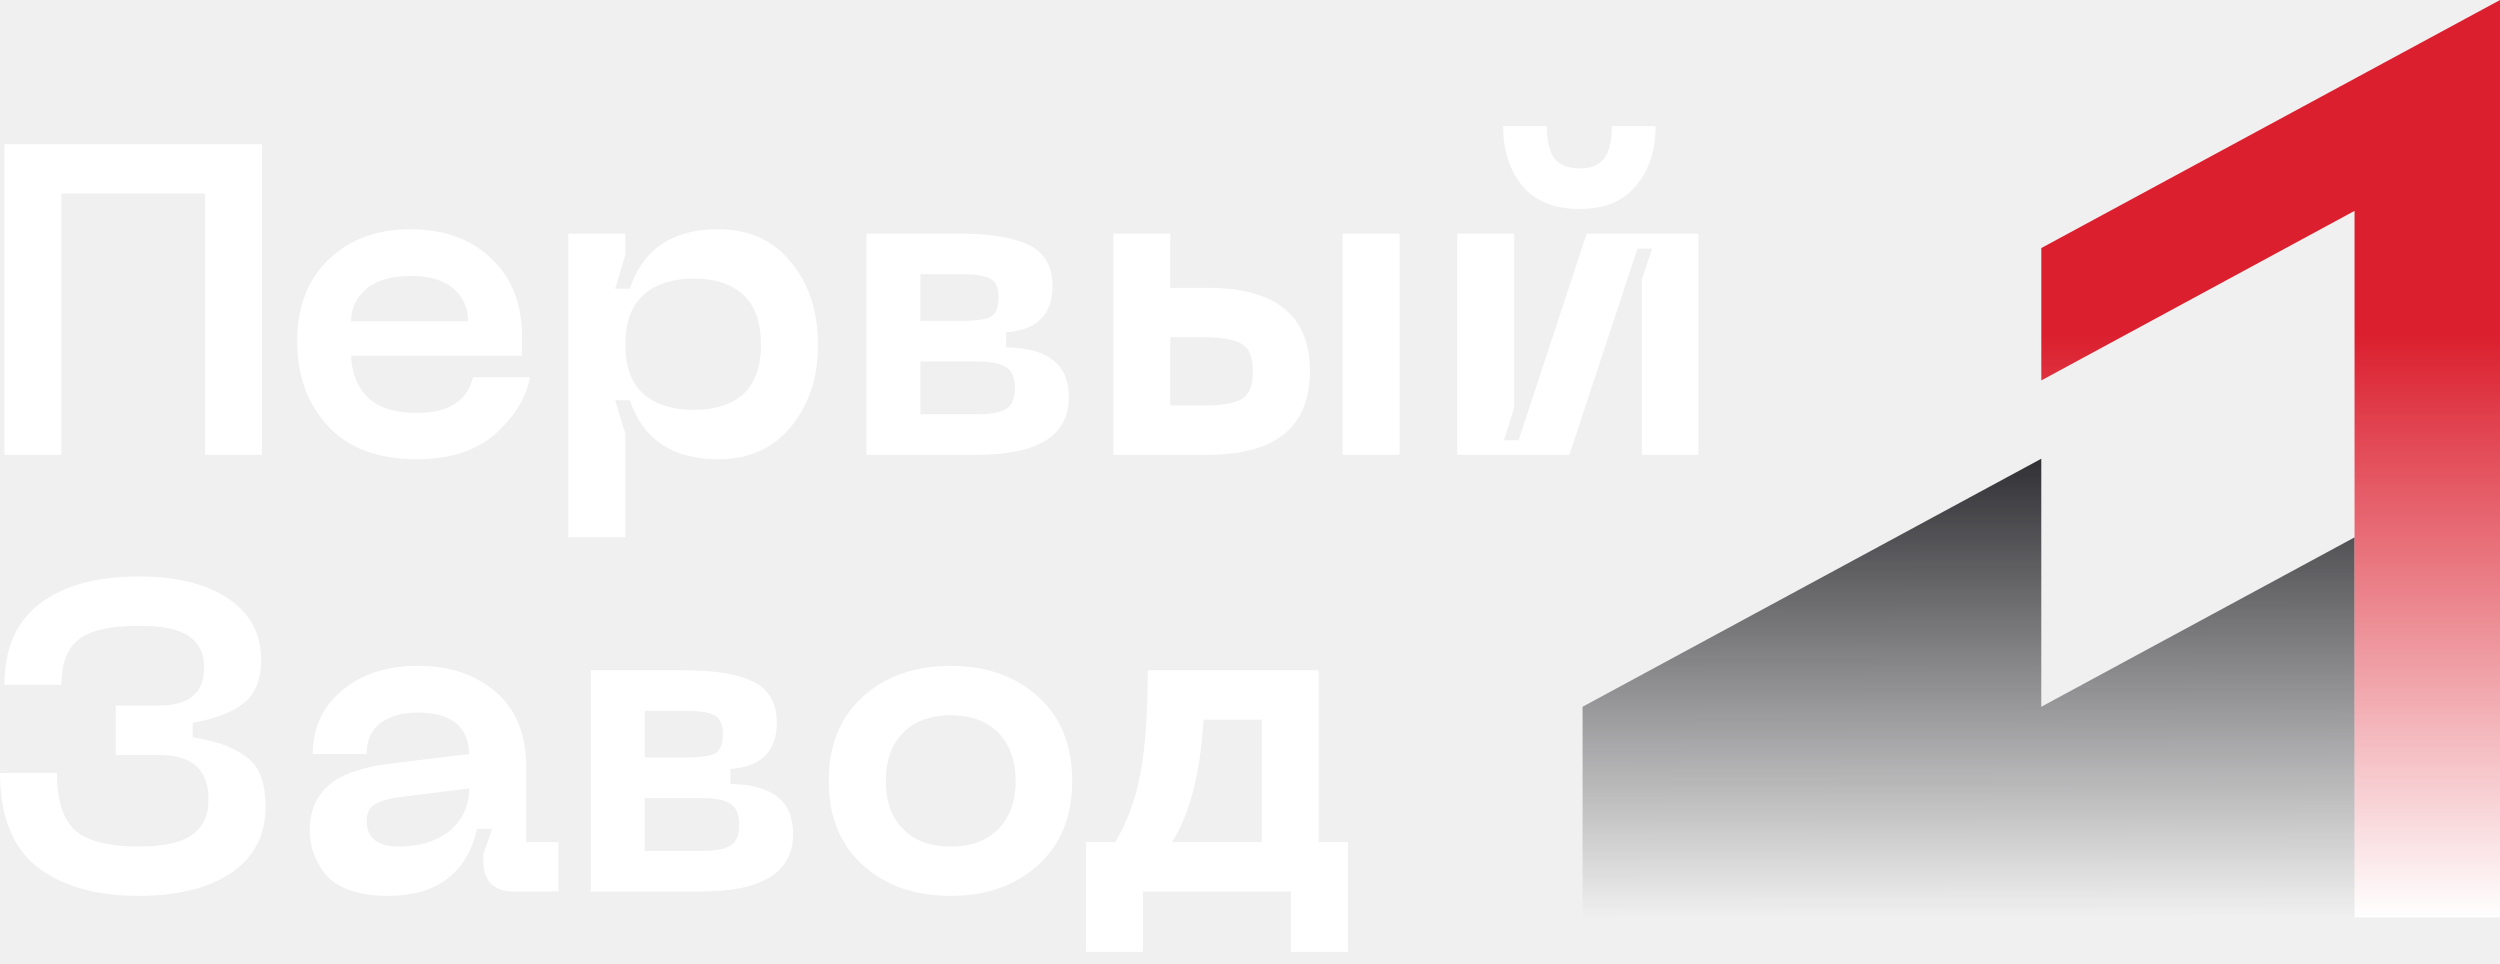
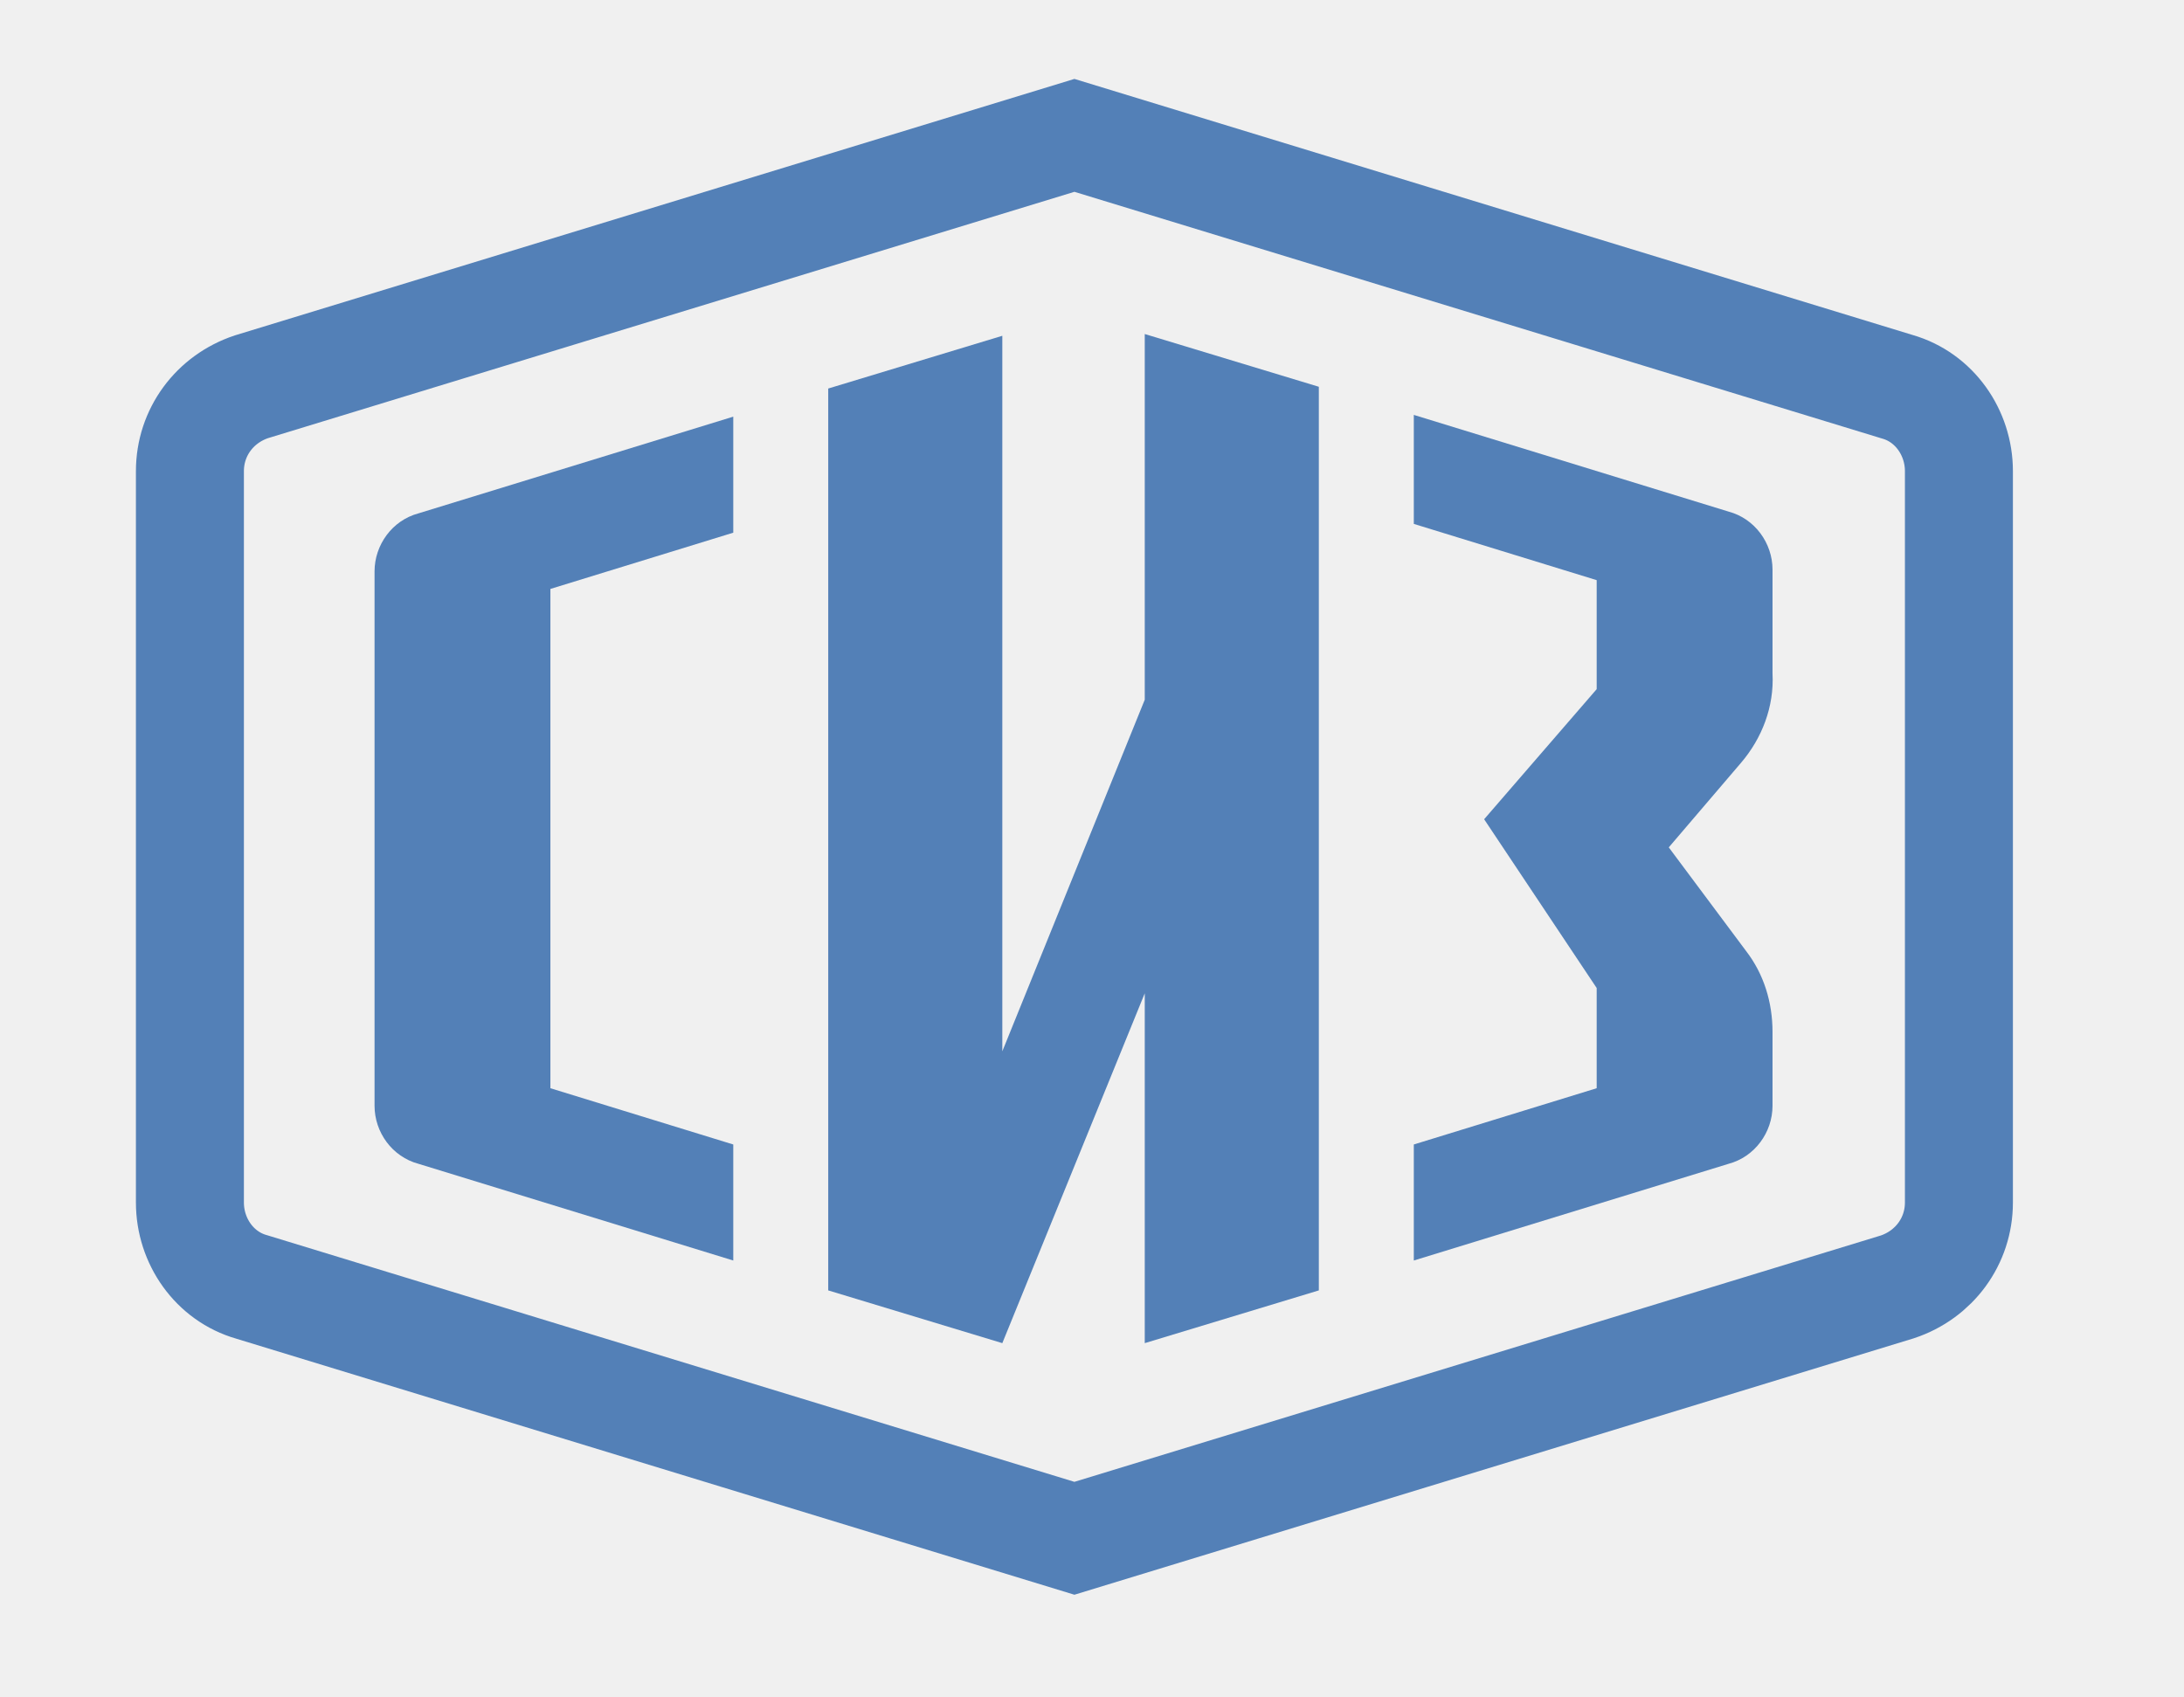
- <svg xmlns="http://www.w3.org/2000/svg" width="109" height="42" viewBox="0 0 109 42" fill="none">
-   <g clip-path="url(#clip0_661_37)">
-     <path fill-rule="evenodd" clip-rule="evenodd" d="M109 40V20L89 30.814V20L69 30.814V40H109Z" fill="url(#paint0_linear_661_37)" />
-     <path d="M102.657 40V33.844V9.195L89 16.587V10.814L109 0V33.844V40H102.657Z" fill="white" />
-     <path d="M102.657 40V33.844V9.195L89 16.587V10.814L109 0V33.844V40H102.657Z" fill="url(#paint1_linear_661_37)" />
+ <svg xmlns="http://www.w3.org/2000/svg" version="1.1" id="Layer_1" x="0px" y="0px" viewBox="0 0 124.2 96.5" style="enable-background:new 0 0 124.2 96.5;" xml:space="preserve">
+   <style type="text/css">
+ 	.st0{fill:#5380B7;}
+ 	.st1{fill:none;stroke:#5380B7;stroke-width:6.141;stroke-miterlimit:10;}
+ </style>
+   <g>
+     <path class="st0" d="M41.7,30.3l-10.4,3.2v28.4l10.4,3.2v6.6l-17.9-5.5c-1.5-0.4-2.5-1.8-2.5-3.3V32.5c0-1.5,1-2.9,2.5-3.3   l17.9-5.5V30.3z" />
+     <path class="st0" d="M65.1,39.8V19l9.9,3v51.4l-9.9,3V56.5L57,76.4l0,0l-9.9-3V22.1l9.9-3v40.7L65.1,39.8z" />
+     <path class="st0" d="M99,43.4l-4.1,4.8l4.4,5.9c1,1.3,1.5,2.9,1.5,4.6v4.2c0,1.5-1,2.9-2.5,3.3l-17.9,5.5v-6.6l10.4-3.2v-5.7   l-6.4-9.6l6.4-7.4V33l-10.4-3.2v-6.2l17.9,5.5c1.5,0.4,2.5,1.8,2.5,3.3v5.9C100.9,40.2,100.2,42,99,43.4z" />
+     <path class="st1" d="M61.1,7.7L107.9,22c2.1,0.6,3.5,2.6,3.5,4.8v41.6c0,2.2-1.4,4.1-3.5,4.8L61.1,87.5L14.3,73.2   c-2.1-0.6-3.5-2.6-3.5-4.8V26.8c0-2.2,1.4-4.1,3.5-4.8L61.1,7.7z" />
  </g>
-   <path d="M11.423 6.288V19.83H8.938V8.439H2.678V19.83H0.193V6.288H11.423Z" fill="#ffffff" />
-   <path d="M12.957 14.893C12.957 13.382 13.413 12.191 14.325 11.32C15.237 10.437 16.425 9.995 17.889 9.995C19.353 9.995 20.528 10.418 21.414 11.263C22.313 12.108 22.762 13.254 22.762 14.701V15.508H15.307C15.333 16.264 15.577 16.872 16.039 17.333C16.515 17.781 17.227 18.005 18.177 18.005C19.552 18.005 20.367 17.486 20.624 16.449H23.109C22.942 17.333 22.441 18.152 21.607 18.908C20.772 19.651 19.629 20.022 18.177 20.022C16.47 20.022 15.172 19.535 14.286 18.562C13.4 17.589 12.957 16.366 12.957 14.893ZM15.307 14.01H20.412C20.412 13.433 20.2 12.96 19.776 12.588C19.366 12.217 18.736 12.031 17.889 12.031C17.041 12.031 16.399 12.223 15.962 12.607C15.526 12.979 15.307 13.446 15.307 14.01Z" fill="#ffffff" />
-   <path d="M24.78 10.187H27.265V11.109L26.822 12.588H27.458C28.036 10.859 29.32 9.995 31.311 9.995C32.659 9.995 33.718 10.475 34.489 11.436C35.273 12.383 35.664 13.581 35.664 15.028C35.664 16.462 35.273 17.653 34.489 18.601C33.718 19.548 32.659 20.022 31.311 20.022C29.32 20.022 28.036 19.164 27.458 17.448H26.822L27.265 18.908V23.422H24.78V10.187ZM27.265 15.028C27.265 15.988 27.529 16.705 28.055 17.179C28.594 17.64 29.326 17.871 30.251 17.871C31.176 17.871 31.895 17.64 32.409 17.179C32.922 16.705 33.179 15.988 33.179 15.028C33.179 14.054 32.922 13.331 32.409 12.857C31.895 12.383 31.176 12.146 30.251 12.146C29.326 12.146 28.594 12.383 28.055 12.857C27.529 13.331 27.265 14.054 27.265 15.028Z" fill="#ffffff" />
-   <path d="M37.779 19.83V10.187H41.883C43.193 10.187 44.188 10.354 44.868 10.686C45.549 11.019 45.889 11.615 45.889 12.473C45.889 13.715 45.215 14.387 43.867 14.49V15.143C45.69 15.168 46.602 15.892 46.602 17.314C46.602 18.991 45.267 19.83 42.595 19.83H37.779ZM40.13 13.99H41.883C42.525 13.99 42.961 13.933 43.193 13.818C43.424 13.689 43.539 13.401 43.539 12.953C43.539 12.543 43.417 12.274 43.173 12.146C42.929 12.018 42.499 11.954 41.883 11.954H40.13V13.99ZM40.13 18.063H42.595C43.199 18.063 43.623 17.986 43.867 17.832C44.124 17.678 44.252 17.378 44.252 16.929C44.252 16.468 44.124 16.161 43.867 16.007C43.623 15.841 43.199 15.758 42.595 15.758H40.13V18.063Z" fill="#ffffff" />
-   <path d="M52.643 12.55C55.623 12.55 57.112 13.76 57.112 16.18C57.112 18.613 55.623 19.83 52.643 19.83H48.54V10.187H51.025V12.55H52.643ZM58.538 19.83V10.187H61.023V19.83H58.538ZM51.025 17.678H52.45C53.247 17.678 53.805 17.589 54.127 17.41C54.46 17.218 54.627 16.808 54.627 16.18C54.627 15.566 54.46 15.168 54.127 14.989C53.805 14.797 53.247 14.701 52.45 14.701H51.025V17.678Z" fill="#ffffff" />
-   <path d="M72.183 5.5C72.183 6.55 71.9 7.415 71.335 8.093C70.783 8.772 69.961 9.111 68.869 9.111C67.765 9.111 66.93 8.772 66.365 8.093C65.813 7.415 65.537 6.55 65.537 5.5H67.444C67.444 6.166 67.559 6.64 67.791 6.921C68.022 7.203 68.381 7.344 68.869 7.344C69.357 7.344 69.71 7.203 69.929 6.921C70.16 6.64 70.276 6.166 70.276 5.5H72.183ZM74.051 19.83H71.585V12.185L72.029 10.84H71.393L68.426 19.83H63.533V10.187H66.018V17.775L65.575 19.196H66.211L69.178 10.187H74.051V19.83Z" fill="#ffffff" />
-   <path d="M0 33.701H2.485C2.485 34.905 2.755 35.744 3.294 36.218C3.833 36.678 4.752 36.909 6.049 36.909C7.115 36.909 7.885 36.743 8.36 36.41C8.848 36.077 9.092 35.558 9.092 34.854C9.092 33.56 8.373 32.914 6.935 32.914H5.047V30.762H6.935C8.245 30.762 8.9 30.205 8.9 29.091C8.9 28.489 8.681 28.041 8.245 27.746C7.821 27.439 7.089 27.285 6.049 27.285C4.803 27.285 3.93 27.484 3.429 27.881C2.928 28.278 2.678 28.937 2.678 29.859H0.193C0.193 28.271 0.713 27.087 1.753 26.306C2.793 25.524 4.225 25.134 6.049 25.134C7.693 25.134 8.99 25.454 9.94 26.094C10.903 26.735 11.385 27.625 11.385 28.764C11.385 29.635 11.128 30.269 10.614 30.666C10.113 31.063 9.375 31.345 8.399 31.511V32.145C8.9 32.235 9.311 32.331 9.632 32.433C9.966 32.536 10.293 32.696 10.614 32.914C10.948 33.118 11.192 33.407 11.346 33.778C11.5 34.149 11.578 34.61 11.578 35.161C11.578 36.416 11.077 37.383 10.075 38.062C9.073 38.727 7.731 39.06 6.049 39.06C4.174 39.06 2.697 38.638 1.618 37.793C0.539 36.935 0 35.571 0 33.701Z" fill="#ffffff" />
-   <path d="M13.503 36.218C13.503 35.385 13.779 34.726 14.331 34.239C14.896 33.752 15.821 33.432 17.105 33.279L20.457 32.875C20.418 31.671 19.673 31.07 18.222 31.07C17.542 31.07 16.996 31.223 16.585 31.53C16.187 31.825 15.988 32.273 15.988 32.875H13.637C13.637 31.735 14.061 30.813 14.909 30.109C15.757 29.392 16.861 29.033 18.222 29.033C19.622 29.033 20.759 29.418 21.632 30.186C22.505 30.941 22.942 32.03 22.942 33.451V36.717H24.348V38.868H22.383C21.959 38.868 21.632 38.753 21.401 38.523C21.182 38.292 21.073 37.972 21.073 37.562V37.236L21.459 36.141H20.804C20.341 38.087 19.044 39.06 16.912 39.06C16.219 39.06 15.628 38.964 15.14 38.772C14.665 38.58 14.318 38.324 14.1 38.004C13.882 37.684 13.727 37.383 13.637 37.101C13.548 36.807 13.503 36.512 13.503 36.218ZM15.988 35.795C15.988 36.166 16.11 36.448 16.354 36.64C16.61 36.819 16.944 36.909 17.355 36.909C18.293 36.909 19.044 36.678 19.609 36.218C20.174 35.744 20.457 35.129 20.457 34.373L17.548 34.738C16.996 34.803 16.598 34.911 16.354 35.065C16.11 35.206 15.988 35.449 15.988 35.795Z" fill="#ffffff" />
-   <path d="M25.758 38.868V29.225H29.862C31.172 29.225 32.167 29.392 32.847 29.725C33.528 30.058 33.868 30.653 33.868 31.511C33.868 32.754 33.194 33.426 31.846 33.528V34.181C33.669 34.207 34.581 34.931 34.581 36.352C34.581 38.03 33.246 38.868 30.574 38.868H25.758ZM28.109 33.029H29.862C30.504 33.029 30.94 32.971 31.172 32.856C31.403 32.728 31.518 32.44 31.518 31.991C31.518 31.582 31.396 31.313 31.152 31.185C30.908 31.057 30.478 30.993 29.862 30.993H28.109V33.029ZM28.109 37.101H30.574C31.178 37.101 31.602 37.024 31.846 36.871C32.103 36.717 32.231 36.416 32.231 35.968C32.231 35.507 32.103 35.199 31.846 35.046C31.602 34.879 31.178 34.796 30.574 34.796H28.109V37.101Z" fill="#ffffff" />
-   <path d="M37.617 37.716C36.628 36.819 36.134 35.596 36.134 34.047C36.134 32.497 36.628 31.274 37.617 30.378C38.606 29.482 39.884 29.033 41.45 29.033C43.004 29.033 44.276 29.482 45.265 30.378C46.254 31.274 46.748 32.497 46.748 34.047C46.748 35.596 46.254 36.819 45.265 37.716C44.276 38.612 43.004 39.06 41.45 39.06C39.884 39.06 38.606 38.612 37.617 37.716ZM39.37 31.953C38.869 32.465 38.619 33.163 38.619 34.047C38.619 34.931 38.869 35.628 39.37 36.141C39.871 36.653 40.564 36.909 41.45 36.909C42.337 36.909 43.03 36.653 43.531 36.141C44.032 35.628 44.282 34.931 44.282 34.047C44.282 33.163 44.032 32.465 43.531 31.953C43.03 31.441 42.337 31.185 41.45 31.185C40.564 31.185 39.871 31.441 39.37 31.953Z" fill="#ffffff" />
-   <path d="M58.769 36.717V41.5H56.284V38.868H49.831V41.5H47.346V36.717H48.617C49.131 35.885 49.497 34.898 49.715 33.759C49.934 32.619 50.043 31.108 50.043 29.225H57.498V36.717H58.769ZM51.102 36.717H55.013V31.377H52.47C52.342 33.682 51.886 35.462 51.102 36.717Z" fill="#ffffff" />
-   <defs>
-     <linearGradient id="paint0_linear_661_37" x1="89" y1="20" x2="89.025" y2="40" gradientUnits="userSpaceOnUse">
-       <stop stop-color="#313034" />
-       <stop offset="1" stop-color="#313034" stop-opacity="0" />
-     </linearGradient>
-     <linearGradient id="paint1_linear_661_37" x1="109" y1="-2.98023e-07" x2="109" y2="40" gradientUnits="userSpaceOnUse">
-       <stop offset="0.364" stop-color="#DB1F2E" />
-       <stop offset="1" stop-color="#DB1F2E" stop-opacity="0" />
-     </linearGradient>
-     <clipPath id="clip0_661_37">
-       <rect width="40" height="40" fill="white" transform="translate(69)" />
-     </clipPath>
-   </defs>
</svg>
